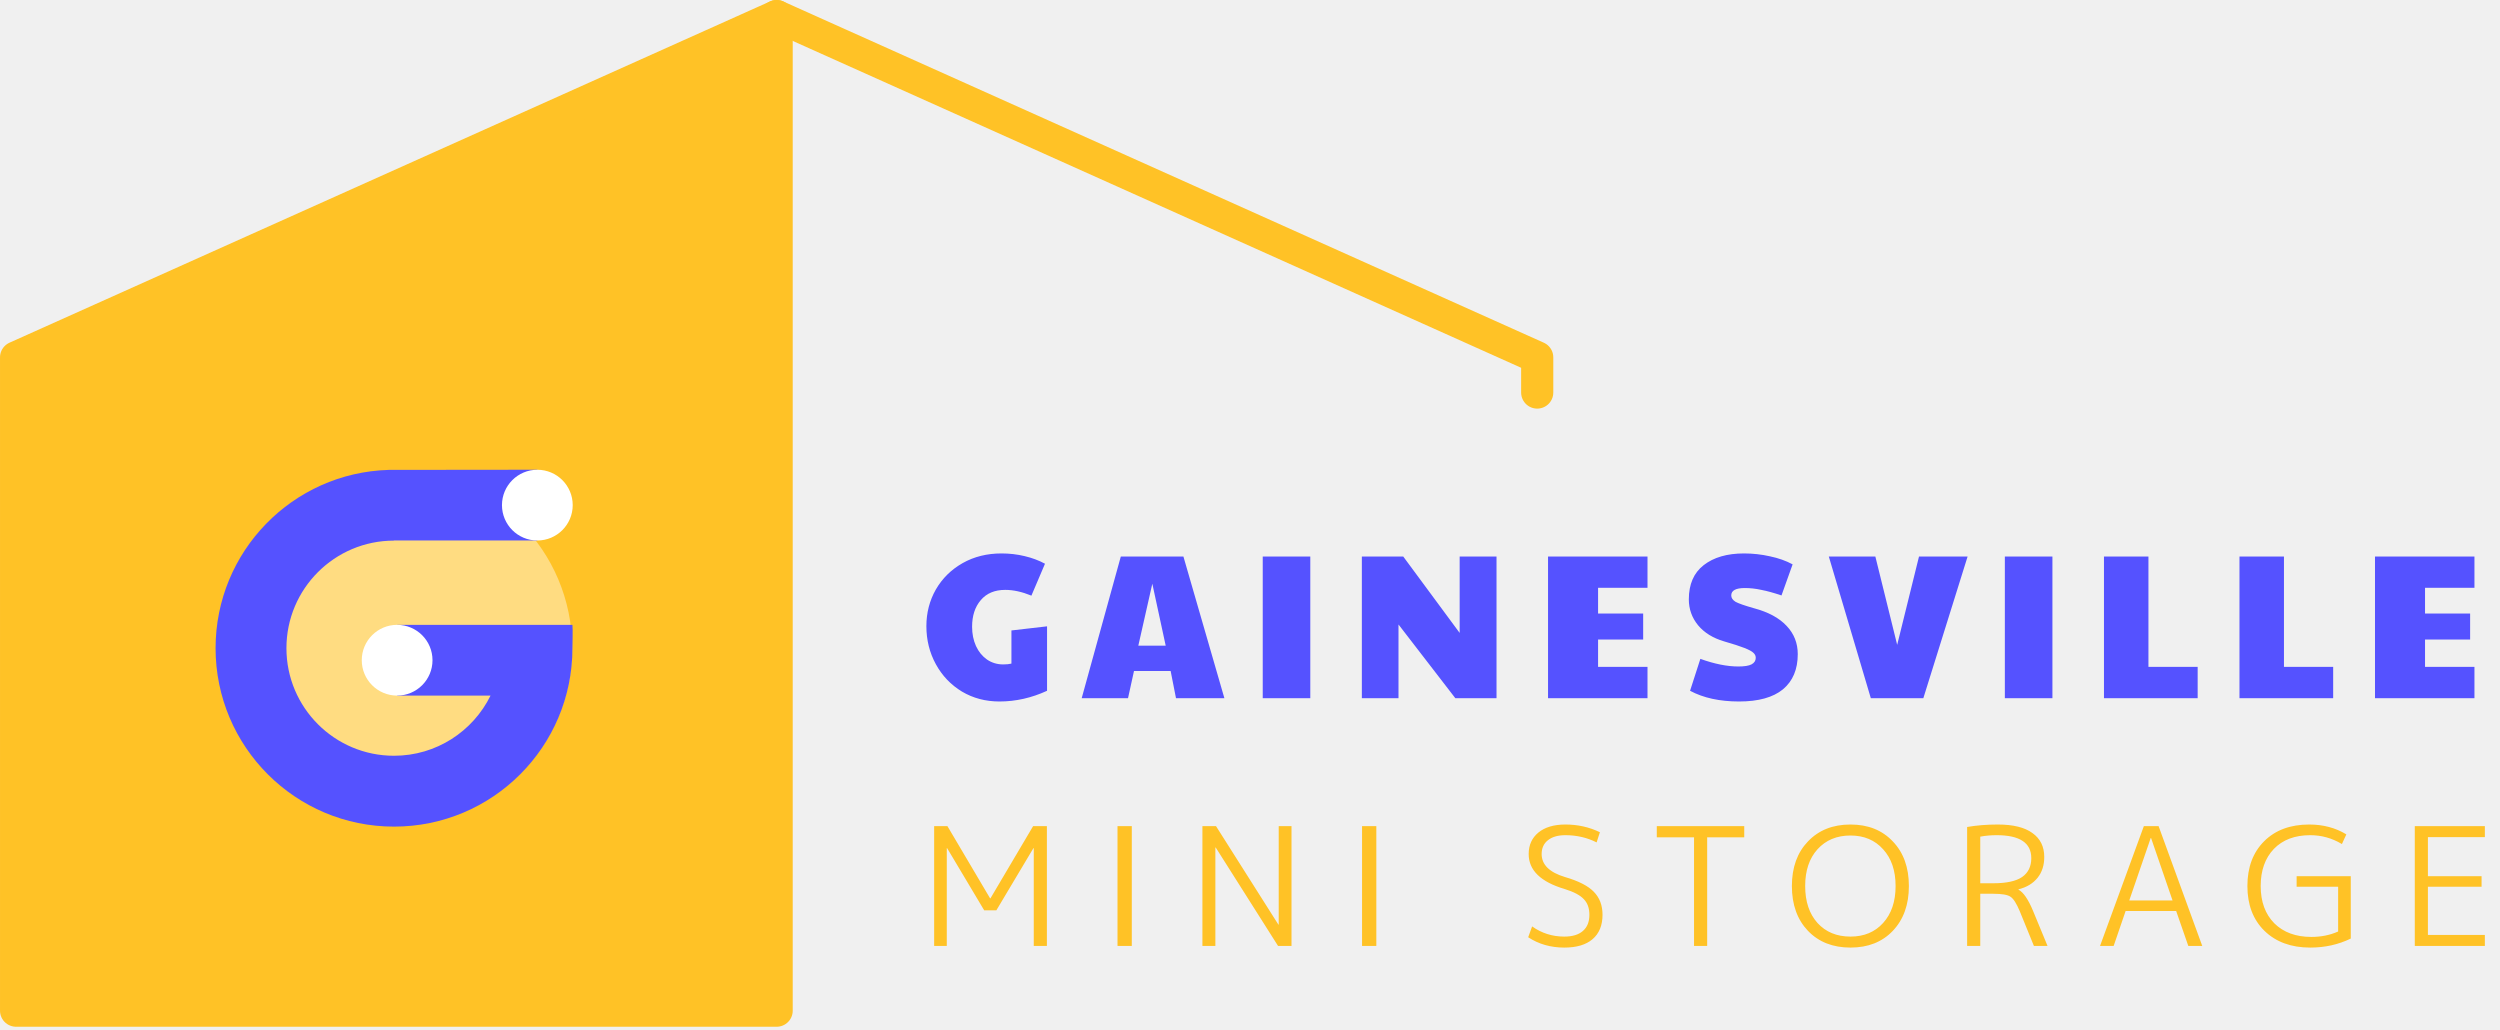
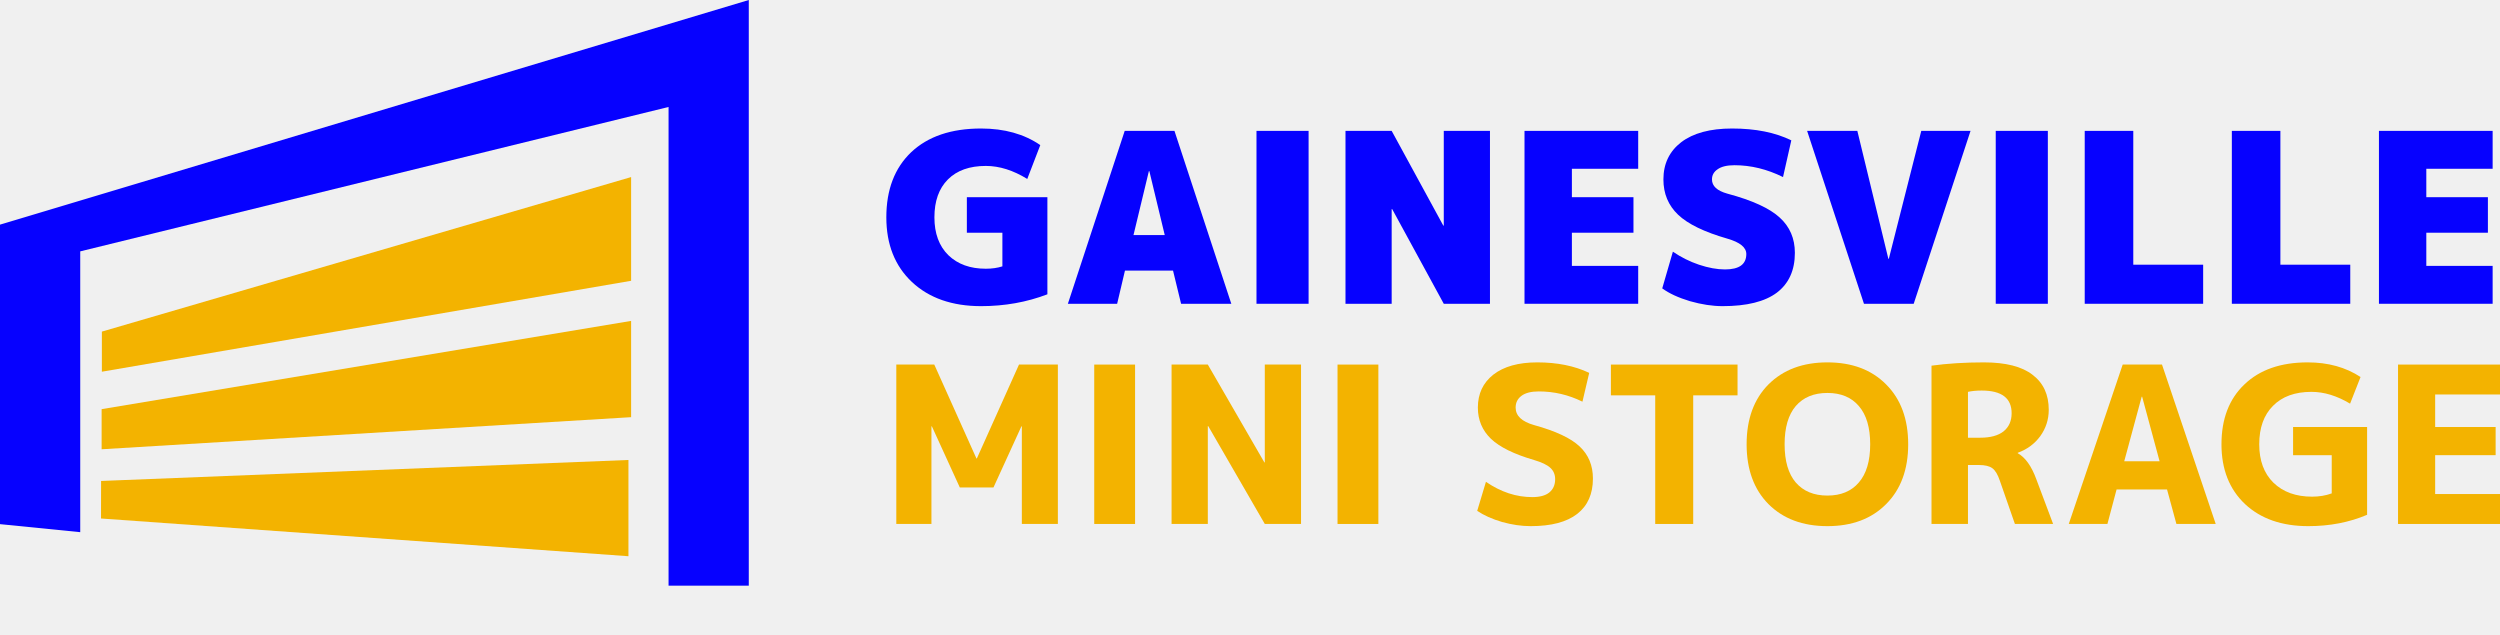
- <svg xmlns="http://www.w3.org/2000/svg" width="777" height="320" viewBox="0 0 777 320" fill="none">
-   <path d="M241.382 5L477.765 111.069V122" stroke="#FFC226" stroke-width="9.994" stroke-miterlimit="10" stroke-linecap="round" stroke-linejoin="round" />
-   <path d="M241.382 5V314.116H5V111.069L241.382 5Z" fill="#FFC226" stroke="#FFC226" stroke-width="9.994" stroke-miterlimit="10" stroke-linecap="round" stroke-linejoin="round" />
-   <path d="M122.796 256.496C153.193 256.496 177.834 231.854 177.834 201.458C177.834 171.062 153.193 146.421 122.796 146.421C92.4 146.421 67.759 171.062 67.759 201.458C67.759 231.854 92.4 256.496 122.796 256.496Z" fill="white" fill-opacity="0.42" />
-   <path d="M177.912 194.203H123.429V196.476V213.796V216.189H130.891H152.461C147.014 227.264 135.631 234.89 122.457 234.89C103.991 234.89 89.023 219.922 89.023 201.457C89.023 182.991 103.991 168.023 122.457 168.023V167.986H167.008V146H161.662L120.791 146.043C90.936 146.926 67 171.388 67 201.457C67 232.084 91.829 256.913 122.457 256.913C153.084 256.913 177.913 232.084 177.913 201.457C177.912 199.778 178.058 195.845 177.912 194.203Z" fill="#5552FF" />
-   <path d="M134.422 205.197C134.422 211.268 129.5 216.191 123.429 216.191C117.357 216.191 112.435 211.27 112.435 205.197C112.435 199.126 117.357 194.203 123.429 194.203C129.5 194.203 134.422 199.126 134.422 205.197Z" fill="white" />
-   <path d="M156.012 156.994C156.012 150.923 160.935 146 167.006 146C173.078 146 178 150.923 178 156.994C178 163.065 173.079 167.988 167.006 167.988C160.933 167.988 156.012 163.065 156.012 156.994Z" fill="white" />
-   <path d="M310.64 218.024C306.331 218.024 302.448 217 298.992 214.952C295.536 212.861 292.827 210.024 290.864 206.44C288.901 202.856 287.92 198.909 287.92 194.6C287.92 190.461 288.901 186.664 290.864 183.208C292.869 179.752 295.643 177.021 299.184 175.016C302.725 173.011 306.757 172.008 311.28 172.008C313.755 172.008 316.144 172.285 318.448 172.84C320.795 173.395 322.907 174.184 324.784 175.208L320.56 185.128C317.659 183.933 314.949 183.336 312.432 183.336C309.147 183.336 306.608 184.403 304.816 186.536C303.024 188.627 302.128 191.379 302.128 194.792C302.128 197.011 302.533 199.016 303.344 200.808C304.155 202.557 305.285 203.944 306.736 204.968C308.229 205.992 309.915 206.504 311.792 206.504C312.816 206.504 313.669 206.419 314.352 206.248V195.944L325.424 194.664V214.696C320.603 216.915 315.675 218.024 310.64 218.024ZM348.348 172.968H367.804L380.54 217H365.5L363.836 208.552H352.444L350.588 217H336.188L348.348 172.968ZM362.3 200.68L358.14 181.416L353.788 200.68H362.3ZM392.458 172.968H407.242V217H392.458V172.968ZM423.262 172.968H436.126L453.662 196.712V172.968H465.118V217H452.318L434.654 194.088V217H423.262V172.968ZM481.13 172.968H512.042V182.696H496.682V190.696H510.698V198.76H496.682V207.272H512.042V217H481.13V172.968ZM540.504 218.024C534.488 218.024 529.411 216.915 525.272 214.696L528.472 204.776C532.867 206.355 536.792 207.144 540.248 207.144C542.126 207.144 543.491 206.931 544.344 206.504C545.24 206.035 545.688 205.352 545.688 204.456C545.688 203.859 545.454 203.347 544.984 202.92C544.515 202.451 543.576 201.939 542.168 201.384C540.76 200.829 538.648 200.147 535.832 199.336C532.376 198.312 529.688 196.648 527.768 194.344C525.848 191.997 524.888 189.309 524.888 186.28C524.888 181.587 526.424 178.045 529.496 175.656C532.611 173.224 536.792 172.008 542.04 172.008C544.771 172.008 547.459 172.307 550.104 172.904C552.75 173.459 555.096 174.291 557.144 175.4L553.688 185.064C551.299 184.253 549.208 183.677 547.416 183.336C545.667 182.952 543.96 182.76 542.296 182.76C539.48 182.76 538.072 183.528 538.072 185.064C538.072 185.832 538.52 186.493 539.416 187.048C540.355 187.56 542.254 188.221 545.112 189.032C549.592 190.227 552.984 192.061 555.288 194.536C557.592 196.968 558.744 199.891 558.744 203.304C558.744 208.04 557.208 211.688 554.136 214.248C551.064 216.765 546.52 218.024 540.504 218.024ZM568.395 172.968H582.859L589.643 200.424L596.427 172.968H611.531L597.771 217H581.451L568.395 172.968ZM623.108 172.968H637.892V217H623.108V172.968ZM653.913 172.968H667.737V207.272H683.033V217H653.913V172.968ZM696.03 172.968H709.854V207.272H725.15V217H696.03V172.968ZM738.147 172.968H769.059V182.696H753.699V190.696H767.715V198.76H753.699V207.272H769.059V217H738.147V172.968Z" fill="#5552FF" />
-   <path d="M290.335 294V256.77H294.466L307.726 279.21H307.828L321.088 256.77H325.372V294H321.292V263.604H321.19L309.664 282.933H305.89L294.364 263.604H294.262V294H290.335ZM347.324 294V256.77H351.761V294H347.324ZM373.71 294V256.77H377.943L397.323 287.37H397.425V256.77H401.403V294H397.221L377.841 263.4H377.739V294H373.71ZM423.327 294V256.77H427.764V294H423.327ZM486.538 259.575C484.192 259.575 482.373 260.102 481.081 261.156C479.789 262.176 479.143 263.604 479.143 265.44C479.143 268.738 481.557 271.118 486.385 272.58C490.601 273.804 493.593 275.334 495.361 277.17C497.163 279.006 498.064 281.386 498.064 284.31C498.064 287.608 497.027 290.141 494.953 291.909C492.913 293.643 489.989 294.51 486.181 294.51C481.965 294.51 478.225 293.439 474.961 291.297L476.185 287.931C479.143 290.039 482.475 291.093 486.181 291.093C488.697 291.093 490.618 290.515 491.944 289.359C493.304 288.203 493.984 286.52 493.984 284.31C493.984 282.27 493.406 280.655 492.25 279.465C491.128 278.241 489.139 277.187 486.283 276.303C478.837 274.093 475.114 270.472 475.114 265.44C475.114 262.652 476.117 260.425 478.123 258.759C480.163 257.093 482.968 256.26 486.538 256.26C490.38 256.26 493.95 257.059 497.248 258.657L496.228 261.819C493.27 260.323 490.04 259.575 486.538 259.575ZM514.93 256.77H542.113V260.238H530.587V294H526.507V260.238H514.93V256.77ZM588.283 289.308C584.985 292.776 580.599 294.51 575.125 294.51C569.651 294.51 565.248 292.776 561.916 289.308C558.584 285.806 556.918 281.165 556.918 275.385C556.918 269.605 558.584 264.981 561.916 261.513C565.248 258.011 569.651 256.26 575.125 256.26C580.599 256.26 584.985 258.011 588.283 261.513C591.615 264.981 593.281 269.605 593.281 275.385C593.281 281.165 591.615 285.806 588.283 289.308ZM575.125 291.093C579.341 291.093 582.724 289.682 585.274 286.86C587.858 284.004 589.15 280.179 589.15 275.385C589.15 270.591 587.858 266.783 585.274 263.961C582.724 261.105 579.341 259.677 575.125 259.677C570.875 259.677 567.458 261.105 564.874 263.961C562.324 266.783 561.049 270.591 561.049 275.385C561.049 280.179 562.324 284.004 564.874 286.86C567.458 289.682 570.875 291.093 575.125 291.093ZM611.384 294V257.025C614.342 256.515 617.521 256.26 620.921 256.26C625.681 256.26 629.268 257.144 631.682 258.912C634.13 260.646 635.354 263.128 635.354 266.358C635.354 268.942 634.657 271.101 633.263 272.835C631.869 274.569 629.897 275.759 627.347 276.405V276.507C628.877 277.323 630.39 279.533 631.886 283.137L636.374 294H632.141L627.755 283.239C626.735 280.791 625.766 279.278 624.848 278.7C623.964 278.088 622.196 277.782 619.544 277.782H615.464V294H611.384ZM615.464 274.518H619.544C623.59 274.518 626.565 273.872 628.469 272.58C630.373 271.254 631.325 269.299 631.325 266.715C631.325 261.955 627.738 259.575 620.564 259.575C618.762 259.575 617.062 259.728 615.464 260.034V274.518ZM652.688 294L666.305 256.77H670.895L684.461 294H680.126L676.352 283.137H660.644L656.921 294H652.688ZM661.766 279.873H675.23L668.549 260.442H668.447L661.766 279.873ZM718.023 259.575C713.229 259.575 709.455 261.003 706.701 263.859C703.981 266.715 702.621 270.557 702.621 275.385C702.621 280.247 704.032 284.106 706.854 286.962C709.71 289.784 713.552 291.195 718.38 291.195C721.406 291.195 724.177 290.634 726.693 289.512V275.589H713.79V272.325H730.62V291.705C726.778 293.575 722.579 294.51 718.023 294.51C712.107 294.51 707.364 292.776 703.794 289.308C700.258 285.84 698.49 281.199 698.49 275.385C698.49 269.571 700.224 264.93 703.692 261.462C707.16 257.994 711.835 256.26 717.717 256.26C722.035 256.26 725.877 257.28 729.243 259.32L727.866 262.329C724.806 260.493 721.525 259.575 718.023 259.575ZM754.596 260.187V272.325H771.273V275.589H754.596V290.583H772.293V294H750.516V256.77H772.293V260.187H754.596Z" fill="#FFC226" />
+ <svg xmlns="http://www.w3.org/2000/svg" width="272" height="69" viewBox="0 0 272 69" fill="none">
+   <path d="M111.176 46.388H111.129L108.088 53.039H104.429L101.389 46.388H101.341V57.007H97.517V39.665H101.65L106.235 49.88H106.282L110.867 39.665H115.096V57.007H111.176V46.388Z" fill="#F3B300" />
+   <path d="M119.053 57.007V39.665H123.496V57.007H119.053Z" fill="#F3B300" />
+   <path d="M127.466 57.007V39.665H131.41L137.562 50.307H137.61V39.665H141.553V57.007H137.61L131.457 46.364H131.41V57.007H127.466Z" fill="#F3B300" />
+   <path d="M145.523 57.007V39.665H149.966V57.007H145.523Z" fill="#F3B300" />
+   <path d="M172.17 43.703C170.665 42.959 169.082 42.587 167.419 42.587C166.595 42.587 165.97 42.745 165.542 43.062C165.114 43.379 164.901 43.806 164.901 44.345C164.901 45.232 165.566 45.865 166.896 46.245C169.256 46.895 170.911 47.671 171.861 48.573C172.827 49.476 173.31 50.64 173.31 52.065C173.31 53.744 172.74 55.027 171.6 55.914C170.459 56.801 168.773 57.244 166.54 57.244C165.542 57.244 164.505 57.094 163.428 56.793C162.351 56.476 161.448 56.072 160.72 55.581L161.67 52.422C163.285 53.53 164.964 54.085 166.706 54.085C167.53 54.085 168.147 53.918 168.559 53.586C168.987 53.237 169.2 52.754 169.2 52.137C169.2 51.63 169.026 51.218 168.678 50.901C168.345 50.585 167.751 50.3 166.896 50.046C164.726 49.413 163.166 48.645 162.216 47.742C161.266 46.823 160.791 45.691 160.791 44.345C160.791 42.84 161.353 41.645 162.477 40.758C163.618 39.871 165.209 39.427 167.252 39.427C169.422 39.427 171.307 39.807 172.906 40.568L172.17 43.703Z" fill="#F3B300" />
+   <path d="M189.044 39.665V43.014H184.221V57.007H180.088V43.014H175.265V39.665H189.044Z" fill="#F3B300" />
+   <path d="M192.407 41.827C194.007 40.227 196.145 39.427 198.821 39.427C201.498 39.427 203.628 40.227 205.212 41.827C206.811 43.426 207.611 45.596 207.611 48.336C207.611 51.075 206.811 53.245 205.212 54.845C203.628 56.444 201.498 57.244 198.821 57.244C196.145 57.244 194.007 56.444 192.407 54.845C190.824 53.245 190.032 51.075 190.032 48.336C190.032 45.596 190.824 43.426 192.407 41.827ZM195.377 52.493C196.2 53.443 197.349 53.918 198.821 53.918C200.294 53.918 201.435 53.443 202.242 52.493C203.066 51.543 203.477 50.157 203.477 48.336C203.477 46.514 203.066 45.129 202.242 44.178C201.435 43.228 200.294 42.753 198.821 42.753C197.349 42.753 196.2 43.228 195.377 44.178C194.569 45.129 194.165 46.514 194.165 48.336C194.165 50.157 194.569 51.543 195.377 52.493Z" fill="#F3B300" />
+   <path d="M214.114 50.593V57.007H210.147V39.784C211.889 39.546 213.79 39.427 215.848 39.427C218.224 39.427 219.99 39.879 221.146 40.781C222.318 41.668 222.904 42.935 222.904 44.582C222.904 45.643 222.595 46.602 221.977 47.457C221.36 48.296 220.544 48.898 219.531 49.262V49.31C220.354 49.769 221.027 50.711 221.55 52.137L223.379 57.007H219.222L217.583 52.303C217.361 51.638 217.092 51.186 216.775 50.949C216.458 50.711 215.967 50.593 215.302 50.593H214.114ZM214.114 47.623H215.445C216.553 47.623 217.4 47.393 217.986 46.934C218.572 46.459 218.865 45.802 218.865 44.962C218.865 43.315 217.781 42.492 215.611 42.492C215.041 42.492 214.542 42.539 214.114 42.634V47.623Z" fill="#F3B300" />
+   <path d="M225.082 57.007L230.95 39.665H235.226L241.07 57.007H236.794L235.773 53.253H230.285L229.287 57.007H225.082ZM231.116 50.189H234.965L233.064 43.157H233.017L231.116 50.189Z" fill="#F3B300" />
+   <path d="M251.483 42.634C249.693 42.634 248.3 43.141 247.302 44.155C246.304 45.153 245.805 46.546 245.805 48.336C245.805 50.109 246.32 51.503 247.349 52.517C248.395 53.53 249.796 54.037 251.554 54.037C252.33 54.037 253.043 53.918 253.692 53.681V49.523H249.487V46.459H257.541V56.009C255.609 56.832 253.478 57.244 251.15 57.244C248.268 57.244 245.972 56.444 244.261 54.845C242.551 53.229 241.696 51.06 241.696 48.336C241.696 45.58 242.527 43.41 244.19 41.827C245.853 40.227 248.149 39.427 251.079 39.427C253.296 39.427 255.213 39.958 256.828 41.019L255.688 43.917C254.262 43.062 252.861 42.634 251.483 42.634Z" fill="#F3B300" />
+   <path d="M264.945 42.919V46.459H271.525V49.523H264.945V53.752H272V57.007H260.906V39.665H272V42.919H264.945Z" fill="#F3B300" />
+   <path d="M105.194 21.455H113.956V32.02C111.706 32.88 109.3 33.309 106.741 33.309C103.597 33.309 101.088 32.433 99.216 30.68C97.36 28.928 96.433 26.583 96.433 23.645C96.433 20.639 97.335 18.277 99.138 16.559C100.96 14.841 103.494 13.982 106.741 13.982C109.283 13.982 111.431 14.583 113.183 15.786L111.766 19.471C110.237 18.526 108.733 18.053 107.256 18.053C105.486 18.053 104.112 18.543 103.133 19.522C102.154 20.502 101.664 21.876 101.664 23.645C101.664 25.398 102.171 26.772 103.184 27.768C104.198 28.748 105.555 29.237 107.256 29.237C107.926 29.237 108.527 29.151 109.06 28.98V25.32H105.194V21.455Z" fill="#0601FF" />
+   <path d="M123.323 25.578H126.725L125.05 18.62H124.998L123.323 25.578ZM122.395 29.444L121.545 33.051H116.185L122.369 14.239H127.781L133.966 33.051H128.503L127.626 29.444H122.395Z" fill="#0601FF" />
+   <path d="M136.706 33.051V14.239H142.375V33.051H136.706Z" fill="#0601FF" />
+   <path d="M157.032 24.547H157.083V14.239H162.108V33.051H157.083L151.465 22.743H151.414V33.051H146.389V14.239H151.414L157.032 24.547Z" fill="#0601FF" />
+   <path d="M177.721 21.455V25.32H171.021V28.928H178.236V33.051H165.867V14.239H178.236V18.363H171.021V21.455H177.721Z" fill="#0601FF" />
+   <path d="M193.993 19.265C192.258 18.405 190.497 17.976 188.71 17.976C187.903 17.976 187.293 18.122 186.881 18.414C186.468 18.689 186.262 19.058 186.262 19.522C186.262 20.244 186.821 20.759 187.937 21.068C190.634 21.79 192.533 22.657 193.632 23.671C194.732 24.668 195.282 25.948 195.282 27.511C195.282 29.401 194.629 30.844 193.323 31.84C192.017 32.819 190.05 33.309 187.422 33.309C186.322 33.309 185.137 33.129 183.866 32.768C182.612 32.39 181.606 31.926 180.851 31.376L182.01 27.382C182.886 27.983 183.831 28.456 184.845 28.799C185.876 29.143 186.821 29.315 187.68 29.315C189.226 29.315 189.999 28.756 189.999 27.64C189.999 26.918 189.312 26.36 187.937 25.965C185.429 25.243 183.642 24.375 182.577 23.362C181.512 22.348 180.979 21.068 180.979 19.522C180.979 17.821 181.624 16.473 182.912 15.476C184.218 14.48 186.065 13.982 188.453 13.982C190.995 13.982 193.143 14.411 194.895 15.27L193.993 19.265Z" fill="#0601FF" />
+   <path d="M205.505 28.155L209.035 14.239H214.395L208.211 33.051H202.799L196.614 14.239H202.078L205.453 28.155H205.505Z" fill="#0601FF" />
+   <path d="M217.136 33.051V14.239H222.805V33.051H217.136Z" fill="#0601FF" />
+   <path d="M232.101 14.239V28.799H239.703V33.051H226.818V14.239H232.101Z" fill="#0601FF" />
+   <path d="M248.106 14.239V28.799H255.709V33.051H242.824V14.239H248.106Z" fill="#0601FF" />
+   <path d="M270.683 21.455V25.32H263.983V28.928H271.199V33.051H258.829V14.239H271.199V18.363H263.983V21.455H270.683Z" fill="#0601FF" />
+   <path d="M11.083 36.078L68.666 19.265L68.666 30.55L11.083 40.442L11.083 36.078Z" fill="#F3B300" />
+   <path d="M11.056 44.516L68.666 34.914L68.666 45.389L11.056 48.88L11.056 44.516Z" fill="#F3B300" />
+   <path d="M10.998 52.328L68.375 50.044L68.375 60.518L10.991 56.413L10.998 52.328Z" fill="#F3B300" />
+   <path d="M81.468 0V63.718H72.739V11.638L8.729 27.349V57.9L-3.05176e-05 57.027V24.44L81.468 0Z" fill="#0601FF" />
</svg>
